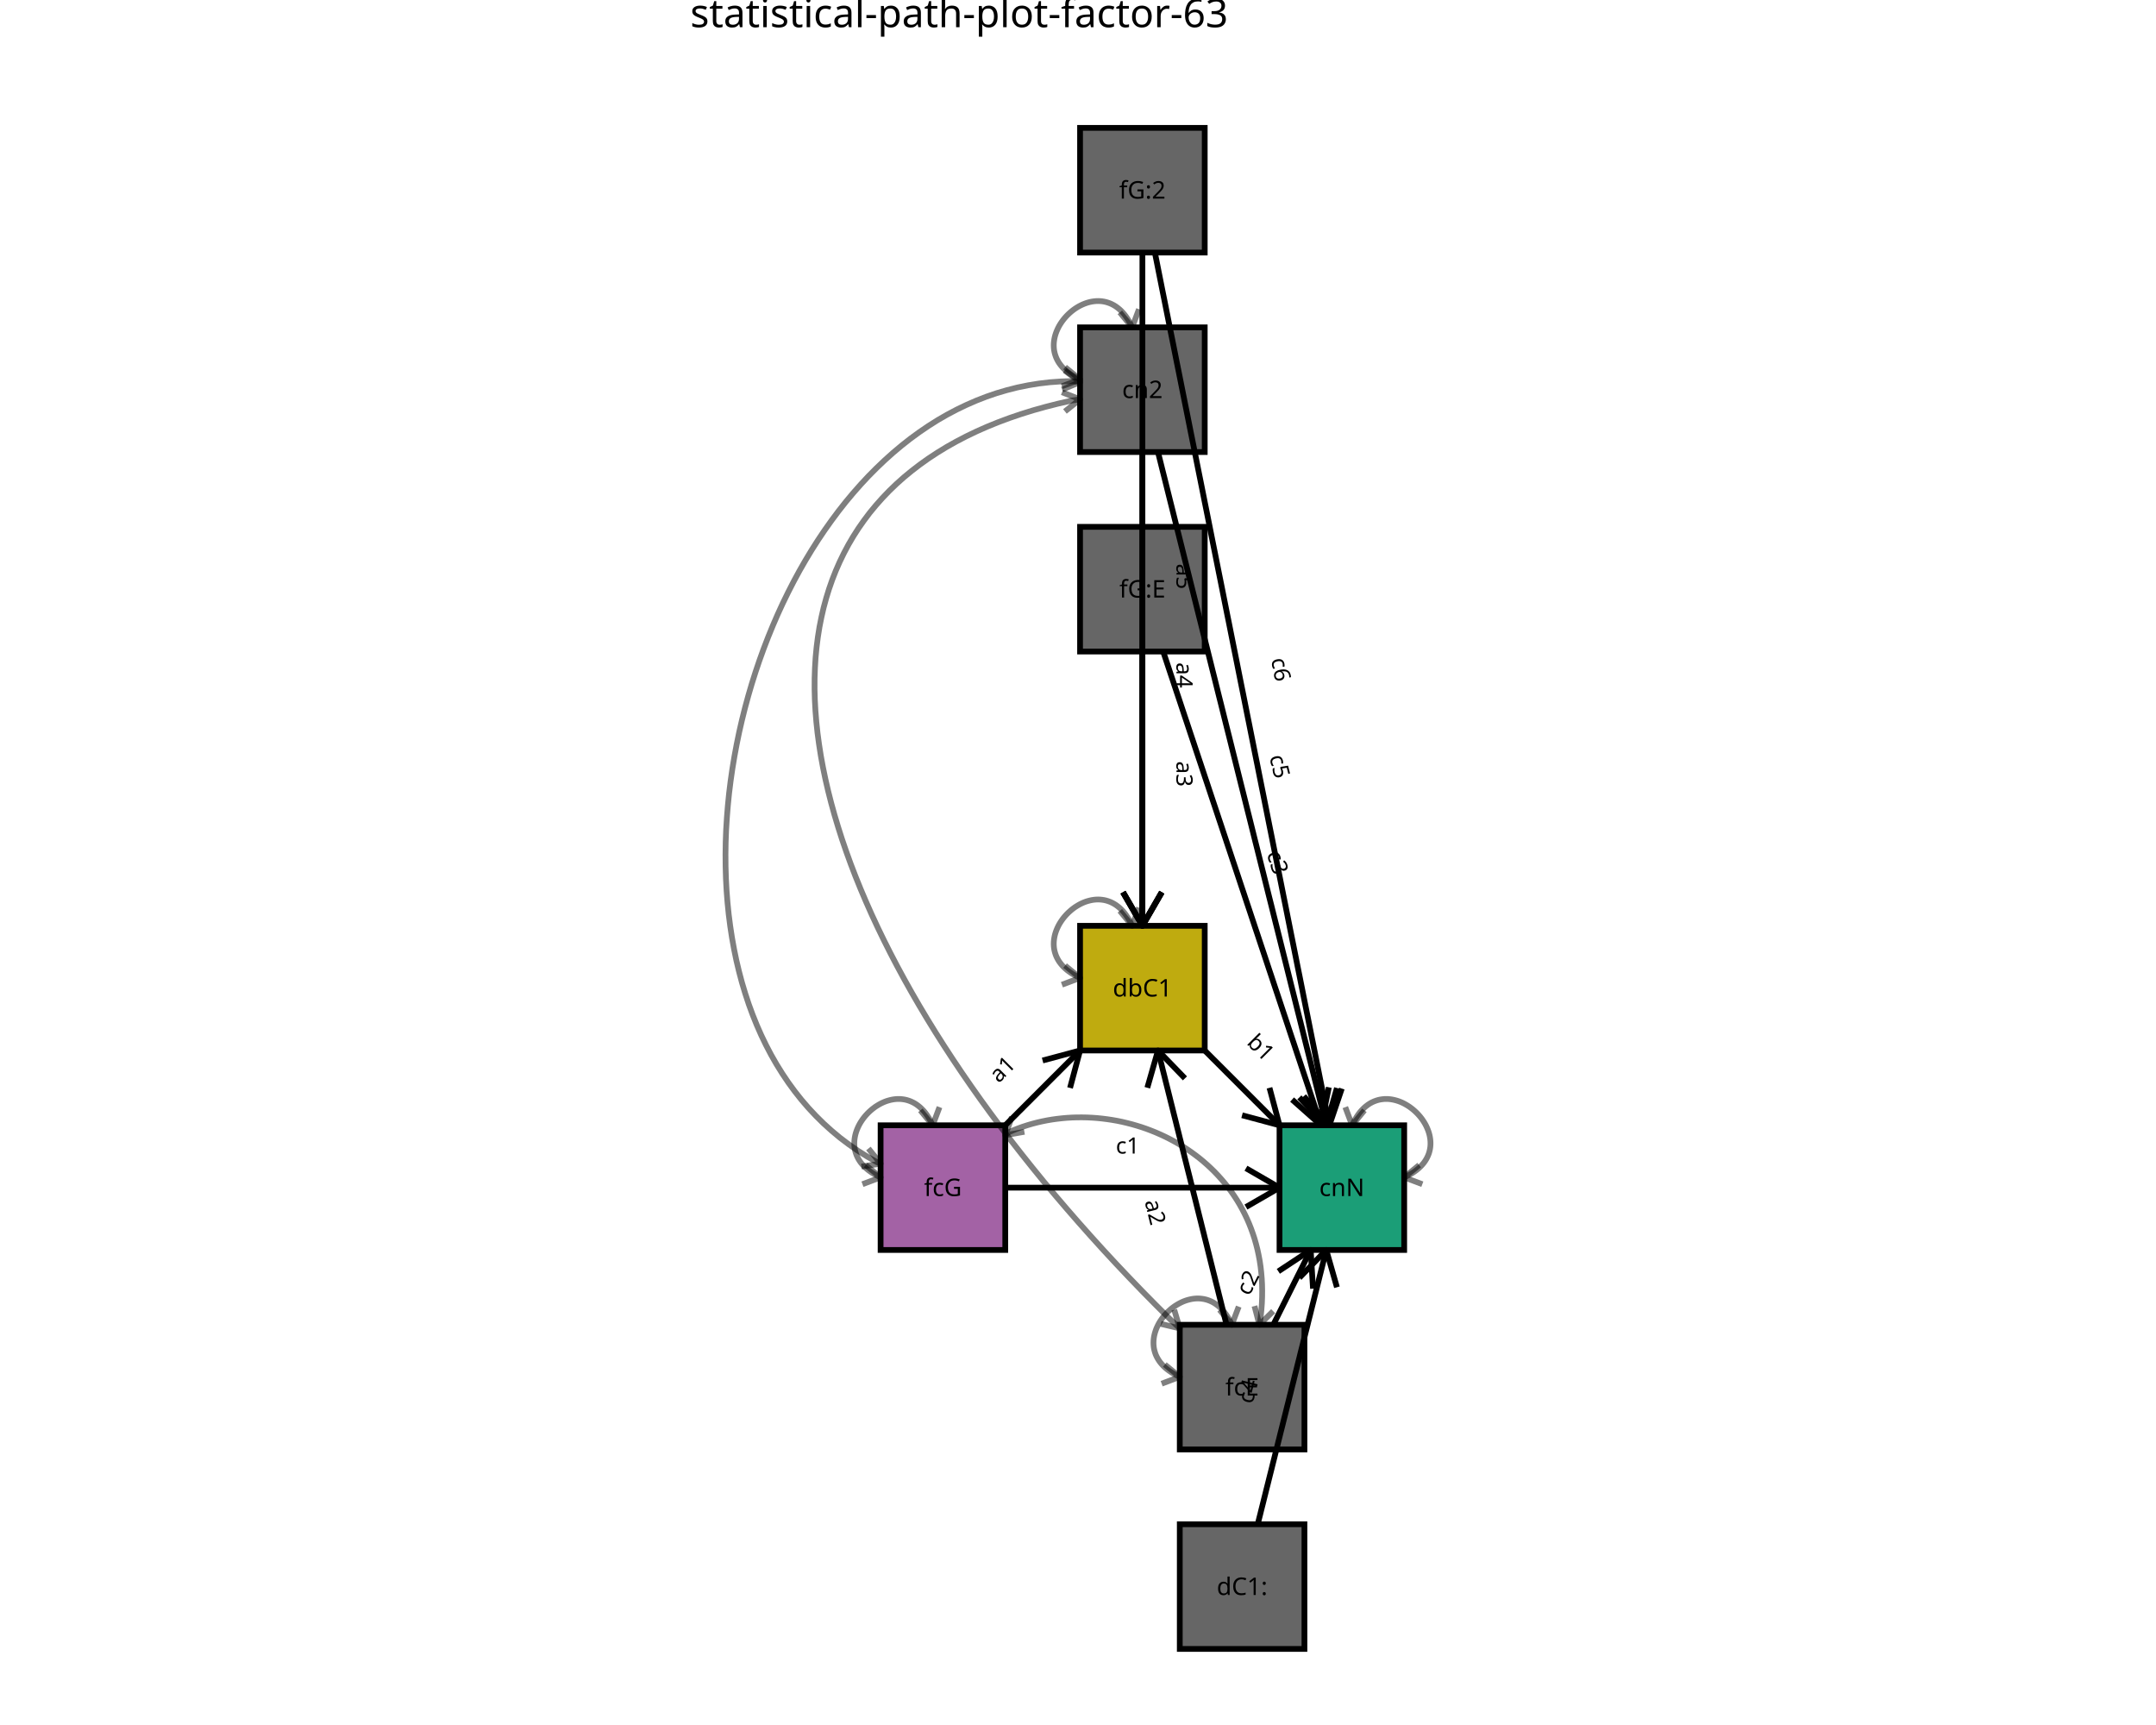
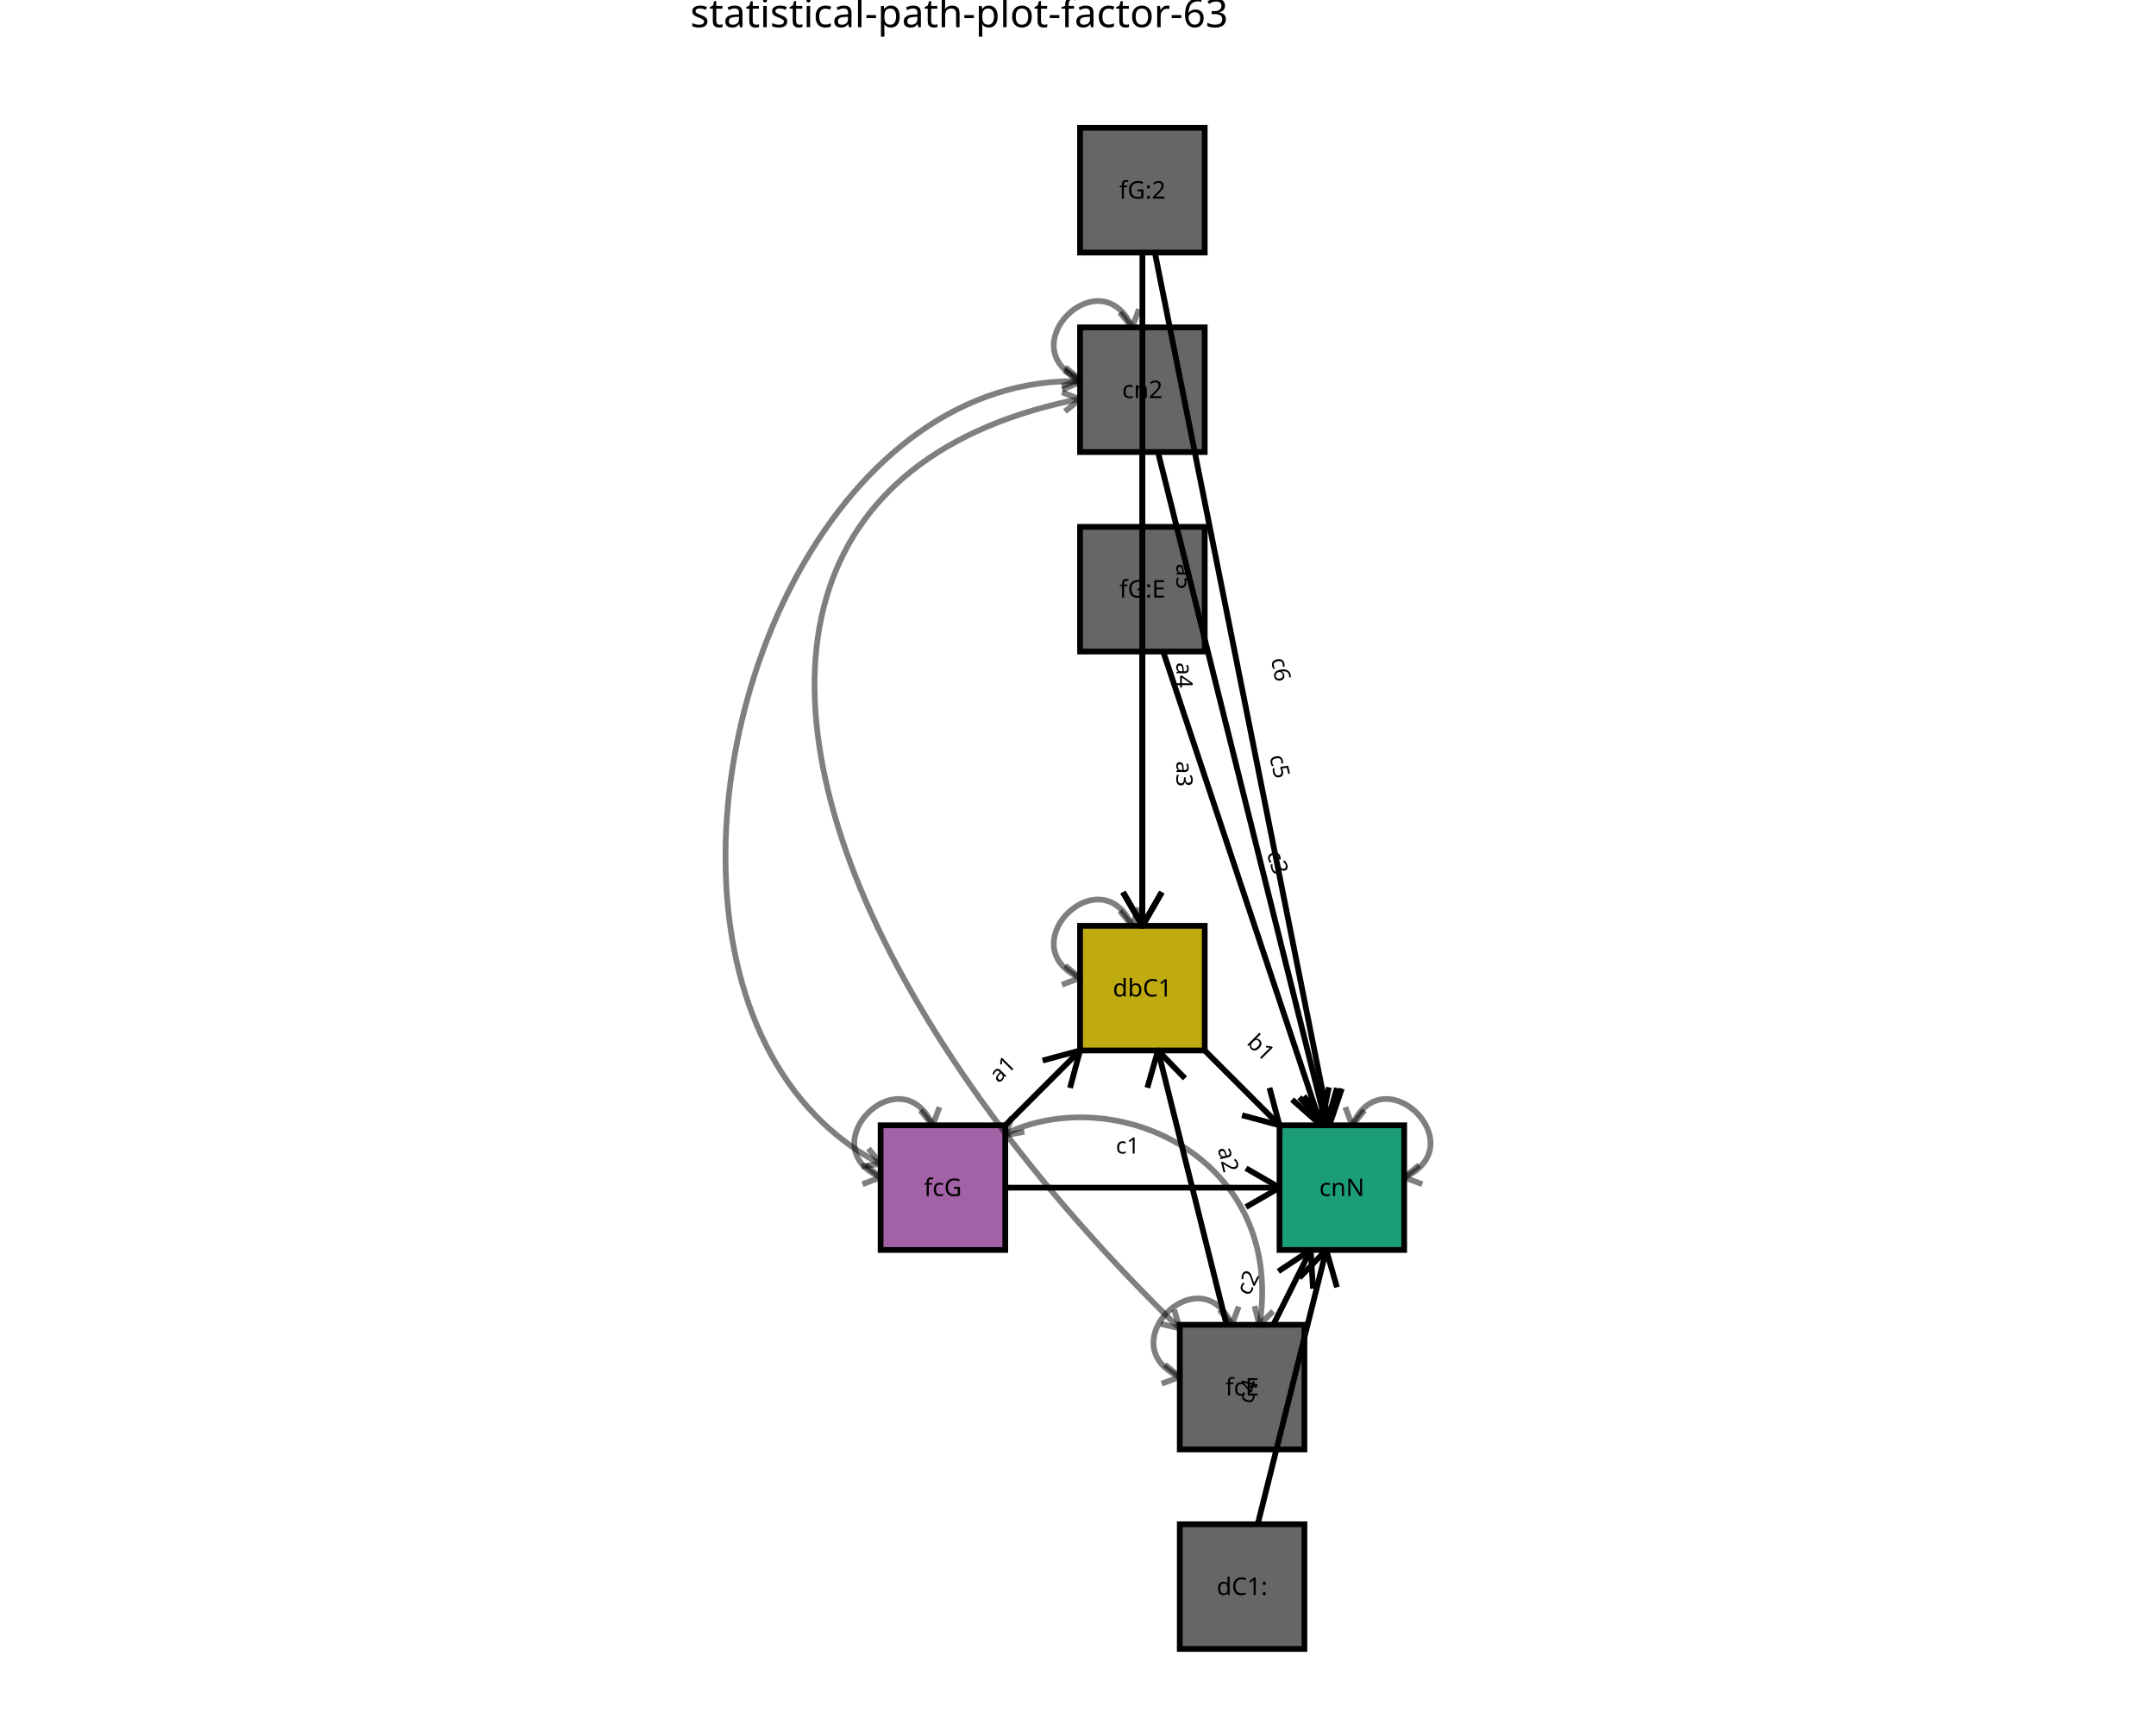
<svg xmlns="http://www.w3.org/2000/svg" class="svglite" data-engine-version="2.0" width="720.00pt" height="576.00pt" viewBox="0 0 720.00 576.00">
  <defs>
    <style type="text/css">
    .svglite line, .svglite polyline, .svglite polygon, .svglite path, .svglite rect, .svglite circle {
      fill: none;
      stroke: #000000;
      stroke-linecap: round;
      stroke-linejoin: round;
      stroke-miterlimit: 10.00;
    }
  </style>
  </defs>
  <rect width="100%" height="100%" style="stroke: none; fill: #FFFFFF;" />
  <defs>
    <clipPath id="cpMC4wMHw3MjAuMDB8MC4wMHw1NzYuMDA=">
      <rect x="0.00" y="0.00" width="720.00" height="576.00" />
    </clipPath>
  </defs>
  <g clip-path="url(#cpMC4wMHw3MjAuMDB8MC4wMHw1NzYuMDA=)">
</g>
  <defs>
    <clipPath id="cpMjMwLjUxfDQ4OS40OXwwLjAwfDU3Ni4wMA==">
      <rect x="230.51" y="0.00" width="258.99" height="576.00" />
    </clipPath>
  </defs>
  <g clip-path="url(#cpMjMwLjUxfDQ4OS40OXwwLjAwfDU3Ni4wMA==)">
    <rect x="230.51" y="0.00" width="258.99" height="576.00" style="stroke-width: 10.67; stroke: none;" />
  </g>
  <g clip-path="url(#cpMC4wMHw3MjAuMDB8MC4wMHw1NzYuMDA=)">
</g>
  <defs>
    <clipPath id="cpMjMwLjUxfDQ4OS40OXwxNy4zMHw1NzYuMDA=">
      <rect x="230.51" y="17.30" width="258.99" height="558.70" />
    </clipPath>
  </defs>
  <g clip-path="url(#cpMjMwLjUxfDQ4OS40OXwxNy4zMHw1NzYuMDA=)">
    <rect x="230.51" y="17.30" width="258.99" height="558.70" style="stroke-width: 10.67; stroke: none;" />
    <rect x="294.08" y="375.75" width="41.63" height="41.63" style="stroke-width: 1.92; stroke-linecap: butt; stroke-linejoin: miter; fill: #A362A5;" />
    <rect x="427.30" y="375.75" width="41.63" height="41.63" style="stroke-width: 1.92; stroke-linecap: butt; stroke-linejoin: miter; fill: #1B9E77;" />
    <rect x="360.69" y="309.14" width="41.63" height="41.63" style="stroke-width: 1.92; stroke-linecap: butt; stroke-linejoin: miter; fill: #BFAB0F;" />
    <rect x="393.99" y="442.36" width="41.63" height="41.63" style="stroke-width: 1.92; stroke-linecap: butt; stroke-linejoin: miter; fill: #666666;" />
    <rect x="360.69" y="175.92" width="41.63" height="41.63" style="stroke-width: 1.92; stroke-linecap: butt; stroke-linejoin: miter; fill: #666666;" />
    <rect x="393.99" y="508.97" width="41.63" height="41.63" style="stroke-width: 1.92; stroke-linecap: butt; stroke-linejoin: miter; fill: #666666;" />
    <rect x="360.69" y="109.31" width="41.63" height="41.63" style="stroke-width: 1.92; stroke-linecap: butt; stroke-linejoin: miter; fill: #666666;" />
    <rect x="360.69" y="42.70" width="41.63" height="41.63" style="stroke-width: 1.92; stroke-linecap: butt; stroke-linejoin: miter; fill: #666666;" />
    <polyline points="335.71,396.57 336.43,396.57 337.77,396.57 339.12,396.57 340.46,396.57 341.81,396.57 343.15,396.57 344.50,396.57 345.85,396.57 347.19,396.57 348.54,396.57 349.88,396.57 351.23,396.57 352.57,396.57 353.92,396.57 355.26,396.57 356.61,396.57 357.96,396.57 359.30,396.57 360.65,396.57 361.99,396.57 363.34,396.57 364.68,396.57 366.03,396.57 367.38,396.57 368.72,396.57 370.07,396.57 371.41,396.57 372.76,396.57 374.10,396.57 375.45,396.57 376.80,396.57 378.14,396.57 379.49,396.57 380.83,396.57 382.18,396.57 383.52,396.57 384.87,396.57 386.22,396.57 387.56,396.57 388.91,396.57 390.25,396.57 391.60,396.57 392.94,396.57 394.29,396.57 395.63,396.57 396.98,396.57 398.33,396.57 399.67,396.57 401.02,396.57 402.36,396.57 403.71,396.57 405.05,396.57 406.40,396.57 407.75,396.57 409.09,396.57 410.44,396.57 411.78,396.57 413.13,396.57 414.47,396.57 415.82,396.57 417.17,396.57 418.51,396.57 419.86,396.57 421.20,396.57 422.55,396.57 423.89,396.57 425.24,396.57 426.59,396.57 427.30,396.57 " style="stroke-width: 1.92; stroke-linecap: butt;" />
    <polyline points="416.09,403.04 427.30,396.57 416.09,390.09 " style="stroke-width: 1.92; stroke-linecap: butt;" />
    <polyline points="381.51,150.94 381.51,152.33 381.51,154.35 381.51,156.37 381.51,158.38 381.51,160.40 381.51,162.42 381.51,164.44 381.51,166.46 381.51,168.48 381.51,170.50 381.51,172.51 381.51,174.53 381.51,176.55 381.51,178.57 381.51,180.59 381.51,182.61 381.51,184.63 381.51,186.64 381.51,188.66 381.51,190.68 381.51,192.70 381.51,194.72 381.51,196.74 381.51,198.75 381.51,200.77 381.51,202.79 381.51,204.81 381.51,206.83 381.51,208.85 381.51,210.87 381.51,212.88 381.51,214.90 381.51,216.92 381.51,218.94 381.51,220.96 381.51,222.98 381.51,225.00 381.51,227.01 381.51,229.03 381.51,231.05 381.51,233.07 381.51,235.09 381.51,237.11 381.51,239.12 381.51,241.14 381.51,243.16 381.51,245.18 381.51,247.20 381.51,249.22 381.51,251.24 381.51,253.25 381.51,255.27 381.51,257.29 381.51,259.31 381.51,261.33 381.51,263.35 381.51,265.37 381.51,267.38 381.51,269.40 381.51,271.42 381.51,273.44 381.51,275.46 381.51,277.48 381.51,279.49 381.51,281.51 381.51,283.53 381.51,285.55 381.51,287.57 381.51,289.59 381.51,291.61 381.51,293.62 381.51,295.64 381.51,297.66 381.51,299.68 381.51,301.70 381.51,303.72 381.51,305.74 381.51,307.75 381.51,309.14 " style="stroke-width: 1.92; stroke-linecap: butt;" />
    <polyline points="375.03,297.93 381.51,309.14 387.98,297.93 " style="stroke-width: 1.92; stroke-linecap: butt;" />
    <polyline points="385.67,84.33 386.22,87.06 386.89,90.43 387.56,93.79 388.23,97.16 388.91,100.52 389.58,103.89 390.25,107.25 390.92,110.61 391.60,113.98 392.27,117.34 392.94,120.71 393.62,124.07 394.29,127.43 394.96,130.80 395.63,134.16 396.31,137.53 396.98,140.89 397.65,144.26 398.33,147.62 399.00,150.98 399.67,154.35 400.34,157.71 401.02,161.08 401.69,164.44 402.36,167.80 403.04,171.17 403.71,174.53 404.38,177.90 405.05,181.26 405.73,184.63 406.40,187.99 407.07,191.35 407.75,194.72 408.42,198.08 409.09,201.45 409.76,204.81 410.44,208.17 411.11,211.54 411.78,214.90 412.46,218.27 413.13,221.63 413.80,225.00 414.47,228.36 415.15,231.72 415.82,235.09 416.49,238.45 417.17,241.82 417.84,245.18 418.51,248.54 419.18,251.91 419.86,255.27 420.53,258.64 421.20,262.00 421.88,265.37 422.55,268.73 423.22,272.09 423.89,275.46 424.57,278.82 425.24,282.19 425.91,285.55 426.59,288.91 427.26,292.28 427.93,295.64 428.60,299.01 429.28,302.37 429.95,305.74 430.62,309.10 431.29,312.46 431.97,315.83 432.64,319.19 433.31,322.56 433.99,325.92 434.66,329.28 435.33,332.65 436.00,336.01 436.68,339.38 437.35,342.74 438.02,346.11 438.70,349.47 439.37,352.83 440.04,356.20 440.71,359.56 441.39,362.93 442.06,366.29 442.73,369.65 443.41,373.02 443.95,375.75 " style="stroke-width: 1.92; stroke-linecap: butt;" />
    <polyline points="435.40,366.03 443.95,375.75 448.10,363.49 " style="stroke-width: 1.92; stroke-linecap: butt;" />
    <polyline points="381.51,84.33 381.51,85.05 381.51,87.74 381.51,90.43 381.51,93.12 381.51,95.81 381.51,98.50 381.51,101.19 381.51,103.89 381.51,106.58 381.51,109.27 381.51,111.96 381.51,114.65 381.51,117.34 381.51,120.03 381.51,122.72 381.51,125.42 381.51,128.11 381.51,130.80 381.51,133.49 381.51,136.18 381.51,138.87 381.51,141.56 381.51,144.26 381.51,146.95 381.51,149.64 381.51,152.33 381.51,155.02 381.51,157.71 381.51,160.40 381.51,163.09 381.51,165.79 381.51,168.48 381.51,171.17 381.51,173.86 381.51,176.55 381.51,179.24 381.51,181.93 381.51,184.63 381.51,187.32 381.51,190.01 381.51,192.70 381.51,195.39 381.51,198.08 381.51,200.77 381.51,203.46 381.51,206.16 381.51,208.85 381.51,211.54 381.51,214.23 381.51,216.92 381.51,219.61 381.51,222.30 381.51,225.00 381.51,227.69 381.51,230.38 381.51,233.07 381.51,235.76 381.51,238.45 381.51,241.14 381.51,243.83 381.51,246.53 381.51,249.22 381.51,251.91 381.51,254.60 381.51,257.29 381.51,259.98 381.51,262.67 381.51,265.37 381.51,268.06 381.51,270.75 381.51,273.44 381.51,276.13 381.51,278.82 381.51,281.51 381.51,284.20 381.51,286.90 381.51,289.59 381.51,292.28 381.51,294.97 381.51,297.66 381.51,300.35 381.51,303.04 381.51,305.74 381.51,308.43 381.51,309.14 " style="stroke-width: 1.92; stroke-linecap: butt;" />
    <polyline points="375.03,297.93 381.51,309.14 387.98,297.93 " style="stroke-width: 1.92; stroke-linecap: butt;" />
    <polyline points="335.71,375.75 335.75,375.71 336.43,375.04 337.10,374.36 337.77,373.69 338.44,373.02 339.12,372.35 339.79,371.67 340.46,371.00 341.14,370.33 341.81,369.65 342.48,368.98 343.15,368.31 343.83,367.64 344.50,366.96 345.17,366.29 345.85,365.62 346.52,364.94 347.19,364.27 347.86,363.60 348.54,362.93 349.21,362.25 349.88,361.58 350.55,360.91 351.23,360.23 351.90,359.56 352.57,358.89 353.25,358.22 353.92,357.54 354.59,356.87 355.26,356.20 355.94,355.52 356.61,354.85 357.28,354.18 357.96,353.51 358.63,352.83 359.30,352.16 359.97,351.49 360.65,350.82 360.69,350.77 " style="stroke-width: 1.92; stroke-linecap: butt;" />
    <polyline points="357.34,363.28 360.69,350.77 348.18,354.12 " style="stroke-width: 1.92; stroke-linecap: butt;" />
    <polyline points="402.32,350.77 402.36,350.82 403.04,351.49 403.71,352.16 404.38,352.83 405.05,353.51 405.73,354.18 406.40,354.85 407.07,355.52 407.75,356.20 408.42,356.87 409.09,357.54 409.76,358.22 410.44,358.89 411.11,359.56 411.78,360.23 412.46,360.91 413.13,361.58 413.80,362.25 414.47,362.93 415.15,363.60 415.82,364.27 416.49,364.94 417.17,365.62 417.84,366.29 418.51,366.96 419.18,367.64 419.86,368.31 420.53,368.98 421.20,369.65 421.88,370.33 422.55,371.00 423.22,371.67 423.89,372.35 424.57,373.02 425.24,373.69 425.91,374.36 426.59,375.04 427.26,375.71 427.30,375.75 " style="stroke-width: 1.92; stroke-linecap: butt;" />
    <polyline points="414.79,372.40 427.30,375.75 423.95,363.24 " style="stroke-width: 1.92; stroke-linecap: butt;" />
    <polyline points="425.22,442.36 425.24,442.32 425.58,441.65 425.91,440.97 426.25,440.30 426.59,439.63 426.92,438.96 427.26,438.28 427.59,437.61 427.93,436.94 428.27,436.27 428.60,435.59 428.94,434.92 429.28,434.25 429.61,433.57 429.95,432.90 430.29,432.23 430.62,431.56 430.96,430.88 431.29,430.21 431.63,429.54 431.97,428.86 432.30,428.19 432.64,427.52 432.98,426.85 433.31,426.17 433.65,425.50 433.99,424.83 434.32,424.15 434.66,423.48 435.00,422.81 435.33,422.14 435.67,421.46 436.00,420.79 436.34,420.12 436.68,419.44 437.01,418.77 437.35,418.10 437.69,417.43 437.71,417.38 " style="stroke-width: 1.92; stroke-linecap: butt;" />
    <polyline points="438.48,430.31 437.71,417.38 426.90,424.52 " style="stroke-width: 1.92; stroke-linecap: butt;" />
    <polyline points="409.61,442.36 409.43,441.65 409.09,440.30 408.76,438.96 408.42,437.61 408.08,436.27 407.75,434.92 407.41,433.57 407.07,432.23 406.74,430.88 406.40,429.54 406.06,428.19 405.73,426.85 405.39,425.50 405.05,424.15 404.72,422.81 404.38,421.46 404.05,420.12 403.71,418.77 403.37,417.43 403.04,416.08 402.70,414.73 402.36,413.39 402.03,412.04 401.69,410.70 401.35,409.35 401.02,408.01 400.68,406.66 400.34,405.31 400.01,403.97 399.67,402.62 399.34,401.28 399.00,399.93 398.66,398.59 398.33,397.24 397.99,395.89 397.65,394.55 397.32,393.20 396.98,391.86 396.64,390.51 396.31,389.17 395.97,387.82 395.63,386.48 395.30,385.13 394.96,383.78 394.63,382.44 394.29,381.09 393.95,379.75 393.62,378.40 393.28,377.06 392.94,375.71 392.61,374.36 392.27,373.02 391.93,371.67 391.60,370.33 391.26,368.98 390.92,367.64 390.59,366.29 390.25,364.94 389.92,363.60 389.58,362.25 389.24,360.91 388.91,359.56 388.57,358.22 388.23,356.87 387.90,355.52 387.56,354.18 387.22,352.83 386.89,351.49 386.71,350.77 " style="stroke-width: 1.92; stroke-linecap: butt;" />
    <polyline points="395.71,360.08 386.71,350.77 383.15,363.22 " style="stroke-width: 1.92; stroke-linecap: butt;" />
    <polyline points="388.44,217.55 388.91,218.94 389.58,220.96 390.25,222.98 390.92,225.00 391.60,227.01 392.27,229.03 392.94,231.05 393.62,233.07 394.29,235.09 394.96,237.11 395.63,239.12 396.31,241.14 396.98,243.16 397.65,245.18 398.33,247.20 399.00,249.22 399.67,251.24 400.34,253.25 401.02,255.27 401.69,257.29 402.36,259.31 403.04,261.33 403.71,263.35 404.38,265.37 405.05,267.38 405.73,269.40 406.40,271.42 407.07,273.44 407.75,275.46 408.42,277.48 409.09,279.49 409.76,281.51 410.44,283.53 411.11,285.55 411.78,287.57 412.46,289.59 413.13,291.61 413.80,293.62 414.47,295.64 415.15,297.66 415.82,299.68 416.49,301.70 417.17,303.72 417.84,305.74 418.51,307.75 419.18,309.77 419.86,311.79 420.53,313.81 421.20,315.83 421.88,317.85 422.55,319.86 423.22,321.88 423.89,323.90 424.57,325.92 425.24,327.94 425.91,329.96 426.59,331.98 427.26,333.99 427.93,336.01 428.60,338.03 429.28,340.05 429.95,342.07 430.62,344.09 431.29,346.11 431.97,348.12 432.64,350.14 433.31,352.16 433.99,354.18 434.66,356.20 435.33,358.22 436.00,360.23 436.68,362.25 437.35,364.27 438.02,366.29 438.70,368.31 439.37,370.33 440.04,372.35 440.71,374.36 441.18,375.75 " style="stroke-width: 1.92; stroke-linecap: butt;" />
    <polyline points="431.49,367.16 441.18,375.75 443.77,363.07 " style="stroke-width: 1.92; stroke-linecap: butt;" />
    <polyline points="381.51,217.55 381.51,218.27 381.51,219.61 381.51,220.96 381.51,222.30 381.51,223.65 381.51,225.00 381.51,226.34 381.51,227.69 381.51,229.03 381.51,230.38 381.51,231.72 381.51,233.07 381.51,234.41 381.51,235.76 381.51,237.11 381.51,238.45 381.51,239.80 381.51,241.14 381.51,242.49 381.51,243.83 381.51,245.18 381.51,246.53 381.51,247.87 381.51,249.22 381.51,250.56 381.51,251.91 381.51,253.25 381.51,254.60 381.51,255.95 381.51,257.29 381.51,258.64 381.51,259.98 381.51,261.33 381.51,262.67 381.51,264.02 381.51,265.37 381.51,266.71 381.51,268.06 381.51,269.40 381.51,270.75 381.51,272.09 381.51,273.44 381.51,274.78 381.51,276.13 381.51,277.48 381.51,278.82 381.51,280.17 381.51,281.51 381.51,282.86 381.51,284.20 381.51,285.55 381.51,286.90 381.51,288.24 381.51,289.59 381.51,290.93 381.51,292.28 381.51,293.62 381.51,294.97 381.51,296.32 381.51,297.66 381.51,299.01 381.51,300.35 381.51,301.70 381.51,303.04 381.51,304.39 381.51,305.74 381.51,307.08 381.51,308.43 381.51,309.14 " style="stroke-width: 1.92; stroke-linecap: butt;" />
    <polyline points="375.03,297.93 381.51,309.14 387.98,297.93 " style="stroke-width: 1.92; stroke-linecap: butt;" />
    <polyline points="420.01,508.97 420.19,508.26 420.53,506.91 420.87,505.57 421.20,504.22 421.54,502.88 421.88,501.53 422.21,500.18 422.55,498.84 422.88,497.49 423.22,496.15 423.56,494.80 423.89,493.46 424.23,492.11 424.57,490.76 424.90,489.42 425.24,488.07 425.58,486.73 425.91,485.38 426.25,484.04 426.59,482.69 426.92,481.34 427.26,480.00 427.59,478.65 427.93,477.31 428.27,475.96 428.60,474.62 428.94,473.27 429.28,471.93 429.61,470.58 429.95,469.23 430.29,467.89 430.62,466.54 430.96,465.20 431.29,463.85 431.63,462.51 431.97,461.16 432.30,459.81 432.64,458.47 432.98,457.12 433.31,455.78 433.65,454.43 433.99,453.09 434.32,451.74 434.66,450.39 435.00,449.05 435.33,447.70 435.67,446.36 436.00,445.01 436.34,443.67 436.68,442.32 437.01,440.97 437.35,439.63 437.69,438.28 438.02,436.94 438.36,435.59 438.70,434.25 439.03,432.90 439.37,431.56 439.71,430.21 440.04,428.86 440.38,427.52 440.71,426.17 441.05,424.83 441.39,423.48 441.72,422.14 442.06,420.79 442.40,419.44 442.73,418.10 442.91,417.38 " style="stroke-width: 1.92; stroke-linecap: butt;" />
    <polyline points="446.47,429.83 442.91,417.38 433.91,426.69 " style="stroke-width: 1.92; stroke-linecap: butt;" />
    <polyline points="386.71,150.94 386.89,151.66 387.56,154.35 388.23,157.04 388.91,159.73 389.58,162.42 390.25,165.11 390.92,167.80 391.60,170.50 392.27,173.19 392.94,175.88 393.62,178.57 394.29,181.26 394.96,183.95 395.63,186.64 396.31,189.34 396.98,192.03 397.65,194.72 398.33,197.41 399.00,200.10 399.67,202.79 400.34,205.48 401.02,208.17 401.69,210.87 402.36,213.56 403.04,216.25 403.71,218.94 404.38,221.63 405.05,224.32 405.73,227.01 406.40,229.71 407.07,232.40 407.75,235.09 408.42,237.78 409.09,240.47 409.76,243.16 410.44,245.85 411.11,248.54 411.78,251.24 412.46,253.93 413.13,256.62 413.80,259.31 414.47,262.00 415.15,264.69 415.82,267.38 416.49,270.08 417.17,272.77 417.84,275.46 418.51,278.15 419.18,280.84 419.86,283.53 420.53,286.22 421.20,288.91 421.88,291.61 422.55,294.30 423.22,296.99 423.89,299.68 424.57,302.37 425.24,305.06 425.91,307.75 426.59,310.45 427.26,313.14 427.93,315.83 428.60,318.52 429.28,321.21 429.95,323.90 430.62,326.59 431.29,329.28 431.97,331.98 432.64,334.67 433.31,337.36 433.99,340.05 434.66,342.74 435.33,345.43 436.00,348.12 436.68,350.82 437.35,353.51 438.02,356.20 438.70,358.89 439.37,361.58 440.04,364.27 440.71,366.96 441.39,369.65 442.06,372.35 442.73,375.04 442.91,375.75 " style="stroke-width: 1.92; stroke-linecap: butt;" />
    <polyline points="433.91,366.44 442.91,375.75 446.47,363.30 " style="stroke-width: 1.92; stroke-linecap: butt;" />
    <text x="376.59" y="385.19" text-anchor="middle" style="font-size: 7.53px; font-family: sans;" textLength="7.95px" lengthAdjust="spacingAndGlyphs">c1</text>
    <text transform="translate(392.88,225.46) rotate(-270)" text-anchor="middle" style="font-size: 7.53px; font-family: sans;" textLength="8.37px" lengthAdjust="spacingAndGlyphs">a4</text>
    <text transform="translate(425.21,224.01) rotate(-281)" text-anchor="middle" style="font-size: 7.53px; font-family: sans;" textLength="7.95px" lengthAdjust="spacingAndGlyphs">c6</text>
    <text transform="translate(392.88,192.49) rotate(-270)" text-anchor="middle" style="font-size: 7.53px; font-family: sans;" textLength="8.37px" lengthAdjust="spacingAndGlyphs">a5</text>
    <text transform="translate(336.54,358.83) rotate(-45)" text-anchor="middle" style="font-size: 7.53px; font-family: sans;" textLength="8.37px" lengthAdjust="spacingAndGlyphs">a1</text>
    <text transform="translate(419.24,351.60) rotate(-315)" text-anchor="middle" style="font-size: 7.53px; font-family: sans;" textLength="8.37px" lengthAdjust="spacingAndGlyphs">b1</text>
    <text transform="translate(418.96,429.45) rotate(-63)" text-anchor="middle" style="font-size: 7.53px; font-family: sans;" textLength="7.95px" lengthAdjust="spacingAndGlyphs">c2</text>
-     <text transform="translate(383.28,405.33) rotate(-284)" text-anchor="middle" style="font-size: 7.53px; font-family: sans;" textLength="8.37px" lengthAdjust="spacingAndGlyphs">a2</text>
+     <text transform="translate(407.67,387.72) rotate(-284)" text-anchor="middle" style="font-size: 7.53px; font-family: sans;" textLength="8.37px" lengthAdjust="spacingAndGlyphs">a2</text>
    <text transform="translate(424.17,288.76) rotate(-288)" text-anchor="middle" style="font-size: 7.53px; font-family: sans;" textLength="7.95px" lengthAdjust="spacingAndGlyphs">c3</text>
    <text transform="translate(392.88,258.43) rotate(-270)" text-anchor="middle" style="font-size: 7.53px; font-family: sans;" textLength="8.37px" lengthAdjust="spacingAndGlyphs">a3</text>
    <text transform="translate(419.24,465.17) rotate(-76)" text-anchor="middle" style="font-size: 7.53px; font-family: sans;" textLength="7.95px" lengthAdjust="spacingAndGlyphs">c4</text>
    <text transform="translate(424.83,256.51) rotate(-284)" text-anchor="middle" style="font-size: 7.53px; font-family: sans;" textLength="7.95px" lengthAdjust="spacingAndGlyphs">c5</text>
    <text x="314.89" y="399.37" text-anchor="middle" style="font-size: 8.13px; font-family: sans;" textLength="12.65px" lengthAdjust="spacingAndGlyphs">fcG</text>
    <text x="448.12" y="399.37" text-anchor="middle" style="font-size: 8.13px; font-family: sans;" textLength="14.46px" lengthAdjust="spacingAndGlyphs">cnN</text>
    <text x="381.51" y="332.75" text-anchor="middle" style="font-size: 8.13px; font-family: sans;" textLength="19.44px" lengthAdjust="spacingAndGlyphs">dbC1</text>
    <text x="414.81" y="465.98" text-anchor="middle" style="font-size: 8.13px; font-family: sans;" textLength="11.75px" lengthAdjust="spacingAndGlyphs">fcE</text>
    <text x="381.51" y="199.53" text-anchor="middle" style="font-size: 8.13px; font-family: sans;" textLength="16.27px" lengthAdjust="spacingAndGlyphs">fG:E</text>
    <text x="414.81" y="532.59" text-anchor="middle" style="font-size: 8.13px; font-family: sans;" textLength="17.17px" lengthAdjust="spacingAndGlyphs">dC1:</text>
    <text x="381.51" y="132.92" text-anchor="middle" style="font-size: 8.13px; font-family: sans;" textLength="13.11px" lengthAdjust="spacingAndGlyphs">cn2</text>
    <text x="381.51" y="66.31" text-anchor="middle" style="font-size: 8.13px; font-family: sans;" textLength="15.36px" lengthAdjust="spacingAndGlyphs">fG:2</text>
    <polyline points="294.08,388.54 292.85,388.06 289.59,386.19 286.44,384.21 283.42,382.10 280.50,379.89 277.71,377.56 275.02,375.13 272.45,372.59 269.99,369.96 267.64,367.23 265.40,364.40 263.27,361.49 261.25,358.48 259.33,355.40 257.52,352.23 255.82,348.99 254.22,345.67 252.73,342.29 251.34,338.83 250.05,335.32 248.87,331.74 247.78,328.11 246.80,324.42 245.91,320.68 245.13,316.89 244.44,313.06 243.85,309.19 243.35,305.29 242.95,301.35 242.64,297.37 242.43,293.37 242.31,289.35 242.28,285.31 242.34,281.24 242.49,277.17 242.74,273.08 243.07,268.99 243.48,264.89 243.99,260.79 244.58,256.69 245.26,252.60 246.02,248.52 246.86,244.44 247.79,240.39 248.80,236.35 249.89,232.34 251.06,228.35 252.31,224.39 253.64,220.46 255.05,216.56 256.53,212.71 258.09,208.90 259.72,205.13 261.43,201.41 263.22,197.74 265.07,194.13 267.00,190.57 269.00,187.08 271.07,183.65 273.21,180.29 275.42,177.00 277.70,173.79 280.04,170.65 282.45,167.59 284.93,164.62 287.47,161.74 290.07,158.95 292.74,156.26 295.47,153.66 298.26,151.16 301.11,148.77 304.02,146.48 306.99,144.31 310.02,142.25 313.10,140.30 316.25,138.48 319.44,136.79 322.70,135.22 326.00,133.78 329.36,132.47 332.77,131.30 336.23,130.28 339.75,129.39 343.31,128.66 346.92,128.07 350.58,127.64 354.29,127.37 358.05,127.25 360.69,127.58 " style="stroke-width: 1.92; stroke: #000000; stroke-opacity: 0.50; stroke-linecap: butt;" />
    <polyline points="287.68,389.54 294.08,388.54 290.01,383.50 " style="stroke-width: 1.92; stroke: #000000; stroke-opacity: 0.50; stroke-linecap: butt;" />
    <polyline points="354.73,130.11 360.69,127.58 355.52,123.68 " style="stroke-width: 1.92; stroke: #000000; stroke-opacity: 0.50; stroke-linecap: butt;" />
    <polyline points="335.71,379.06 336.93,378.03 338.47,377.38 340.02,376.77 341.59,376.21 343.17,375.70 344.77,375.23 346.39,374.81 348.01,374.44 349.65,374.11 351.30,373.83 352.95,373.60 354.62,373.41 356.29,373.26 357.96,373.16 359.64,373.11 361.32,373.10 363.00,373.13 364.68,373.21 366.36,373.33 368.04,373.50 369.72,373.71 371.39,373.96 373.05,374.25 374.71,374.59 376.35,374.98 377.99,375.40 379.62,375.87 381.23,376.37 382.83,376.92 384.42,377.52 385.99,378.15 387.54,378.83 389.07,379.54 390.59,380.30 392.08,381.10 393.55,381.93 395.00,382.81 396.42,383.73 397.82,384.69 399.18,385.69 400.53,386.72 401.84,387.80 403.12,388.92 404.36,390.07 405.58,391.26 406.76,392.50 407.90,393.77 409.01,395.07 410.08,396.42 411.11,397.80 412.10,399.22 413.05,400.68 413.95,402.17 414.81,403.71 415.62,405.27 416.39,406.88 417.11,408.52 417.77,410.19 418.39,411.91 418.96,413.65 419.47,415.44 419.93,417.25 420.33,419.11 420.68,420.99 420.97,422.92 421.19,424.87 421.36,426.86 421.47,428.89 421.51,430.95 421.49,433.04 421.41,435.16 421.25,437.32 421.03,439.51 420.74,441.73 420.57,442.36 " style="stroke-width: 1.92; stroke: #000000; stroke-opacity: 0.50; stroke-linecap: butt;" />
    <polyline points="337.92,372.97 335.71,379.06 342.09,377.92 " style="stroke-width: 1.92; stroke: #000000; stroke-opacity: 0.50; stroke-linecap: butt;" />
    <polyline points="418.94,436.10 420.57,442.36 425.18,437.82 " style="stroke-width: 1.92; stroke: #000000; stroke-opacity: 0.50; stroke-linecap: butt;" />
    <polyline points="393.99,443.56 390.61,440.36 386.02,435.78 381.51,431.20 377.09,426.61 372.75,422.02 368.49,417.42 364.33,412.83 360.25,408.24 356.25,403.65 352.34,399.07 348.52,394.49 344.79,389.91 341.15,385.34 337.59,380.78 334.12,376.22 330.75,371.68 327.46,367.15 324.26,362.62 321.15,358.11 318.14,353.62 315.21,349.13 312.38,344.67 309.64,340.22 306.99,335.78 304.44,331.37 301.98,326.98 299.61,322.60 297.34,318.25 295.16,313.92 293.08,309.62 291.09,305.34 289.20,301.08 287.40,296.85 285.70,292.65 284.10,288.48 282.60,284.34 281.19,280.23 279.89,276.15 278.68,272.11 277.57,268.10 276.56,264.12 275.65,260.18 274.84,256.28 274.13,252.42 273.53,248.59 273.02,244.81 272.62,241.06 272.32,237.36 272.12,233.70 272.03,230.09 272.04,226.52 272.16,223.00 272.37,219.53 272.70,216.10 273.13,212.73 273.66,209.40 274.31,206.13 275.05,202.91 275.91,199.74 276.87,196.63 277.94,193.57 279.12,190.57 280.41,187.63 281.81,184.74 283.31,181.92 284.93,179.15 286.66,176.45 288.50,173.82 290.44,171.24 292.51,168.73 294.68,166.29 296.96,163.91 299.36,161.60 301.87,159.36 304.50,157.20 307.24,155.10 310.09,153.07 313.06,151.12 316.14,149.24 319.34,147.44 322.66,145.71 326.09,144.06 329.64,142.49 333.31,141.00 337.09,139.59 340.99,138.26 345.01,137.01 349.16,135.85 353.41,134.77 357.79,133.77 360.69,133.33 " style="stroke-width: 1.92; stroke: #000000; stroke-opacity: 0.50; stroke-linecap: butt;" />
    <polyline points="387.69,442.07 393.99,443.56 392.14,437.36 " style="stroke-width: 1.92; stroke: #000000; stroke-opacity: 0.50; stroke-linecap: butt;" />
    <polyline points="355.64,137.38 360.69,133.33 354.66,130.98 " style="stroke-width: 1.92; stroke: #000000; stroke-opacity: 0.50; stroke-linecap: butt;" />
    <polyline points="311.47,375.75 311.46,375.74 311.00,374.77 310.52,373.87 310.01,373.03 309.49,372.25 308.95,371.52 308.39,370.86 307.81,370.26 307.22,369.70 306.61,369.21 306.00,368.76 305.37,368.37 304.73,368.03 304.08,367.74 303.43,367.50 302.77,367.30 302.11,367.15 301.44,367.05 300.77,366.98 300.09,366.96 299.42,366.98 298.75,367.04 298.08,367.14 297.41,367.28 296.75,367.45 296.10,367.65 295.45,367.89 294.82,368.16 294.19,368.46 293.57,368.80 292.97,369.16 292.37,369.54 291.80,369.96 291.24,370.39 290.69,370.86 290.17,371.34 289.67,371.84 289.18,372.37 288.72,372.91 288.28,373.47 287.87,374.05 287.48,374.64 287.12,375.24 286.79,375.86 286.49,376.49 286.22,377.13 285.98,377.77 285.77,378.43 285.60,379.09 285.47,379.75 285.37,380.42 285.31,381.09 285.29,381.77 285.31,382.44 285.37,383.11 285.48,383.78 285.63,384.44 285.83,385.10 286.07,385.76 286.36,386.40 286.70,387.04 287.09,387.67 287.53,388.29 288.03,388.89 288.58,389.48 289.19,390.06 289.85,390.62 290.57,391.16 291.35,391.69 292.19,392.19 293.10,392.68 294.06,393.14 294.08,393.14 " style="stroke-width: 1.92; stroke: #000000; stroke-opacity: 0.50; stroke-linecap: butt;" />
    <polyline points="307.36,370.75 311.47,375.75 313.75,369.69 " style="stroke-width: 1.92; stroke: #000000; stroke-opacity: 0.50; stroke-linecap: butt;" />
    <polyline points="288.02,395.42 294.08,393.14 289.07,389.03 " style="stroke-width: 1.92; stroke: #000000; stroke-opacity: 0.50; stroke-linecap: butt;" />
    <polyline points="468.93,393.14 468.95,393.14 469.91,392.68 470.82,392.19 471.66,391.69 472.44,391.16 473.16,390.62 473.82,390.06 474.43,389.48 474.98,388.89 475.48,388.29 475.92,387.67 476.31,387.04 476.65,386.40 476.94,385.76 477.19,385.10 477.38,384.44 477.53,383.78 477.64,383.11 477.70,382.44 477.72,381.77 477.70,381.09 477.64,380.42 477.54,379.75 477.41,379.09 477.24,378.43 477.03,377.77 476.79,377.13 476.52,376.49 476.22,375.86 475.89,375.24 475.53,374.64 475.14,374.05 474.73,373.47 474.29,372.91 473.83,372.37 473.34,371.84 472.84,371.34 472.32,370.86 471.77,370.39 471.21,369.96 470.64,369.54 470.05,369.16 469.44,368.80 468.82,368.46 468.20,368.16 467.56,367.89 466.91,367.65 466.26,367.45 465.60,367.28 464.93,367.14 464.26,367.04 463.59,366.98 462.92,366.96 462.25,366.98 461.57,367.05 460.91,367.15 460.24,367.30 459.58,367.50 458.93,367.74 458.28,368.03 457.64,368.37 457.01,368.76 456.40,369.21 455.79,369.70 455.20,370.26 454.62,370.86 454.06,371.52 453.52,372.25 453.00,373.03 452.49,373.87 452.01,374.77 451.55,375.74 451.54,375.75 " style="stroke-width: 1.92; stroke: #000000; stroke-opacity: 0.50; stroke-linecap: butt;" />
    <polyline points="473.94,389.03 468.93,393.14 474.99,395.42 " style="stroke-width: 1.92; stroke: #000000; stroke-opacity: 0.50; stroke-linecap: butt;" />
    <polyline points="449.26,369.69 451.54,375.75 455.65,370.75 " style="stroke-width: 1.92; stroke: #000000; stroke-opacity: 0.50; stroke-linecap: butt;" />
    <polyline points="378.08,309.14 378.07,309.13 377.61,308.16 377.13,307.26 376.62,306.42 376.10,305.64 375.56,304.91 375.00,304.25 374.42,303.64 373.83,303.09 373.23,302.60 372.61,302.15 371.98,301.76 371.34,301.42 370.70,301.13 370.04,300.89 369.38,300.69 368.72,300.54 368.05,300.44 367.38,300.37 366.70,300.35 366.03,300.37 365.36,300.43 364.69,300.53 364.02,300.67 363.36,300.84 362.71,301.04 362.06,301.28 361.43,301.55 360.80,301.85 360.18,302.19 359.58,302.55 358.98,302.93 358.41,303.35 357.85,303.78 357.31,304.25 356.78,304.73 356.28,305.23 355.79,305.76 355.33,306.30 354.89,306.86 354.48,307.44 354.09,308.03 353.73,308.63 353.40,309.25 353.10,309.88 352.83,310.52 352.59,311.16 352.38,311.82 352.21,312.48 352.08,313.14 351.98,313.81 351.92,314.48 351.90,315.15 351.92,315.83 351.98,316.50 352.09,317.17 352.24,317.83 352.44,318.49 352.68,319.15 352.97,319.79 353.31,320.43 353.70,321.06 354.15,321.68 354.64,322.28 355.19,322.87 355.80,323.45 356.46,324.01 357.18,324.55 357.96,325.08 358.80,325.58 359.71,326.06 360.67,326.53 360.69,326.53 " style="stroke-width: 1.92; stroke: #000000; stroke-opacity: 0.50; stroke-linecap: butt;" />
    <polyline points="373.97,304.13 378.08,309.14 380.36,303.08 " style="stroke-width: 1.92; stroke: #000000; stroke-opacity: 0.50; stroke-linecap: butt;" />
    <polyline points="354.63,328.81 360.69,326.53 355.68,322.42 " style="stroke-width: 1.92; stroke: #000000; stroke-opacity: 0.50; stroke-linecap: butt;" />
    <polyline points="411.38,442.36 411.38,442.35 410.92,441.38 410.43,440.48 409.93,439.64 409.41,438.86 408.86,438.14 408.30,437.47 407.73,436.87 407.14,436.31 406.53,435.82 405.91,435.38 405.29,434.98 404.65,434.64 404.00,434.35 403.35,434.11 402.69,433.91 402.02,433.76 401.35,433.66 400.68,433.59 400.01,433.57 399.34,433.59 398.66,433.65 398.00,433.75 397.33,433.89 396.67,434.06 396.02,434.26 395.37,434.50 394.73,434.77 394.10,435.08 393.49,435.41 392.88,435.77 392.29,436.15 391.71,436.57 391.15,437.00 390.61,437.47 390.09,437.95 389.58,438.45 389.10,438.98 388.64,439.52 388.20,440.08 387.79,440.66 387.40,441.25 387.04,441.85 386.71,442.47 386.41,443.10 386.13,443.74 385.90,444.38 385.69,445.04 385.52,445.70 385.38,446.36 385.29,447.03 385.23,447.70 385.21,448.38 385.23,449.05 385.29,449.72 385.39,450.39 385.55,451.05 385.74,451.71 385.98,452.37 386.28,453.02 386.62,453.65 387.01,454.28 387.45,454.90 387.95,455.50 388.50,456.09 389.10,456.67 389.77,457.23 390.49,457.77 391.27,458.30 392.11,458.80 393.01,459.29 393.98,459.75 393.99,459.75 " style="stroke-width: 1.92; stroke: #000000; stroke-opacity: 0.50; stroke-linecap: butt;" />
    <polyline points="407.28,437.36 411.38,442.36 413.67,436.30 " style="stroke-width: 1.92; stroke: #000000; stroke-opacity: 0.50; stroke-linecap: butt;" />
    <polyline points="387.94,462.03 393.99,459.75 388.99,455.64 " style="stroke-width: 1.92; stroke: #000000; stroke-opacity: 0.50; stroke-linecap: butt;" />
    <polyline points="378.08,109.31 378.07,109.29 377.61,108.33 377.13,107.43 376.62,106.58 376.10,105.80 375.56,105.08 375.00,104.42 374.42,103.81 373.83,103.26 373.23,102.77 372.61,102.32 371.98,101.93 371.34,101.59 370.70,101.30 370.04,101.06 369.38,100.86 368.72,100.71 368.05,100.60 367.38,100.54 366.70,100.52 366.03,100.54 365.36,100.60 364.69,100.70 364.02,100.83 363.36,101.00 362.71,101.21 362.06,101.45 361.43,101.72 360.80,102.02 360.18,102.35 359.58,102.71 358.98,103.10 358.41,103.51 357.85,103.95 357.31,104.41 356.78,104.90 356.28,105.40 355.79,105.93 355.33,106.47 354.89,107.03 354.48,107.61 354.09,108.20 353.73,108.80 353.40,109.42 353.10,110.05 352.83,110.68 352.59,111.33 352.38,111.98 352.21,112.65 352.08,113.31 351.98,113.98 351.92,114.65 351.90,115.32 351.92,116.00 351.98,116.67 352.09,117.34 352.24,118.00 352.44,118.66 352.68,119.32 352.97,119.96 353.31,120.60 353.70,121.23 354.15,121.85 354.64,122.45 355.19,123.04 355.80,123.62 356.46,124.18 357.18,124.72 357.96,125.25 358.80,125.75 359.71,126.23 360.67,126.69 360.69,126.70 " style="stroke-width: 1.92; stroke: #000000; stroke-opacity: 0.50; stroke-linecap: butt;" />
    <polyline points="373.97,104.30 378.08,109.31 380.36,103.25 " style="stroke-width: 1.92; stroke: #000000; stroke-opacity: 0.50; stroke-linecap: butt;" />
    <polyline points="354.63,128.98 360.69,126.70 355.68,122.59 " style="stroke-width: 1.92; stroke: #000000; stroke-opacity: 0.50; stroke-linecap: butt;" />
  </g>
  <g clip-path="url(#cpMC4wMHw3MjAuMDB8MC4wMHw1NzYuMDA=)">
    <text x="230.51" y="9.08" style="font-size: 13.20px; font-family: sans;" textLength="166.55px" lengthAdjust="spacingAndGlyphs">statistical-path-plot-factor-63</text>
  </g>
</svg>
